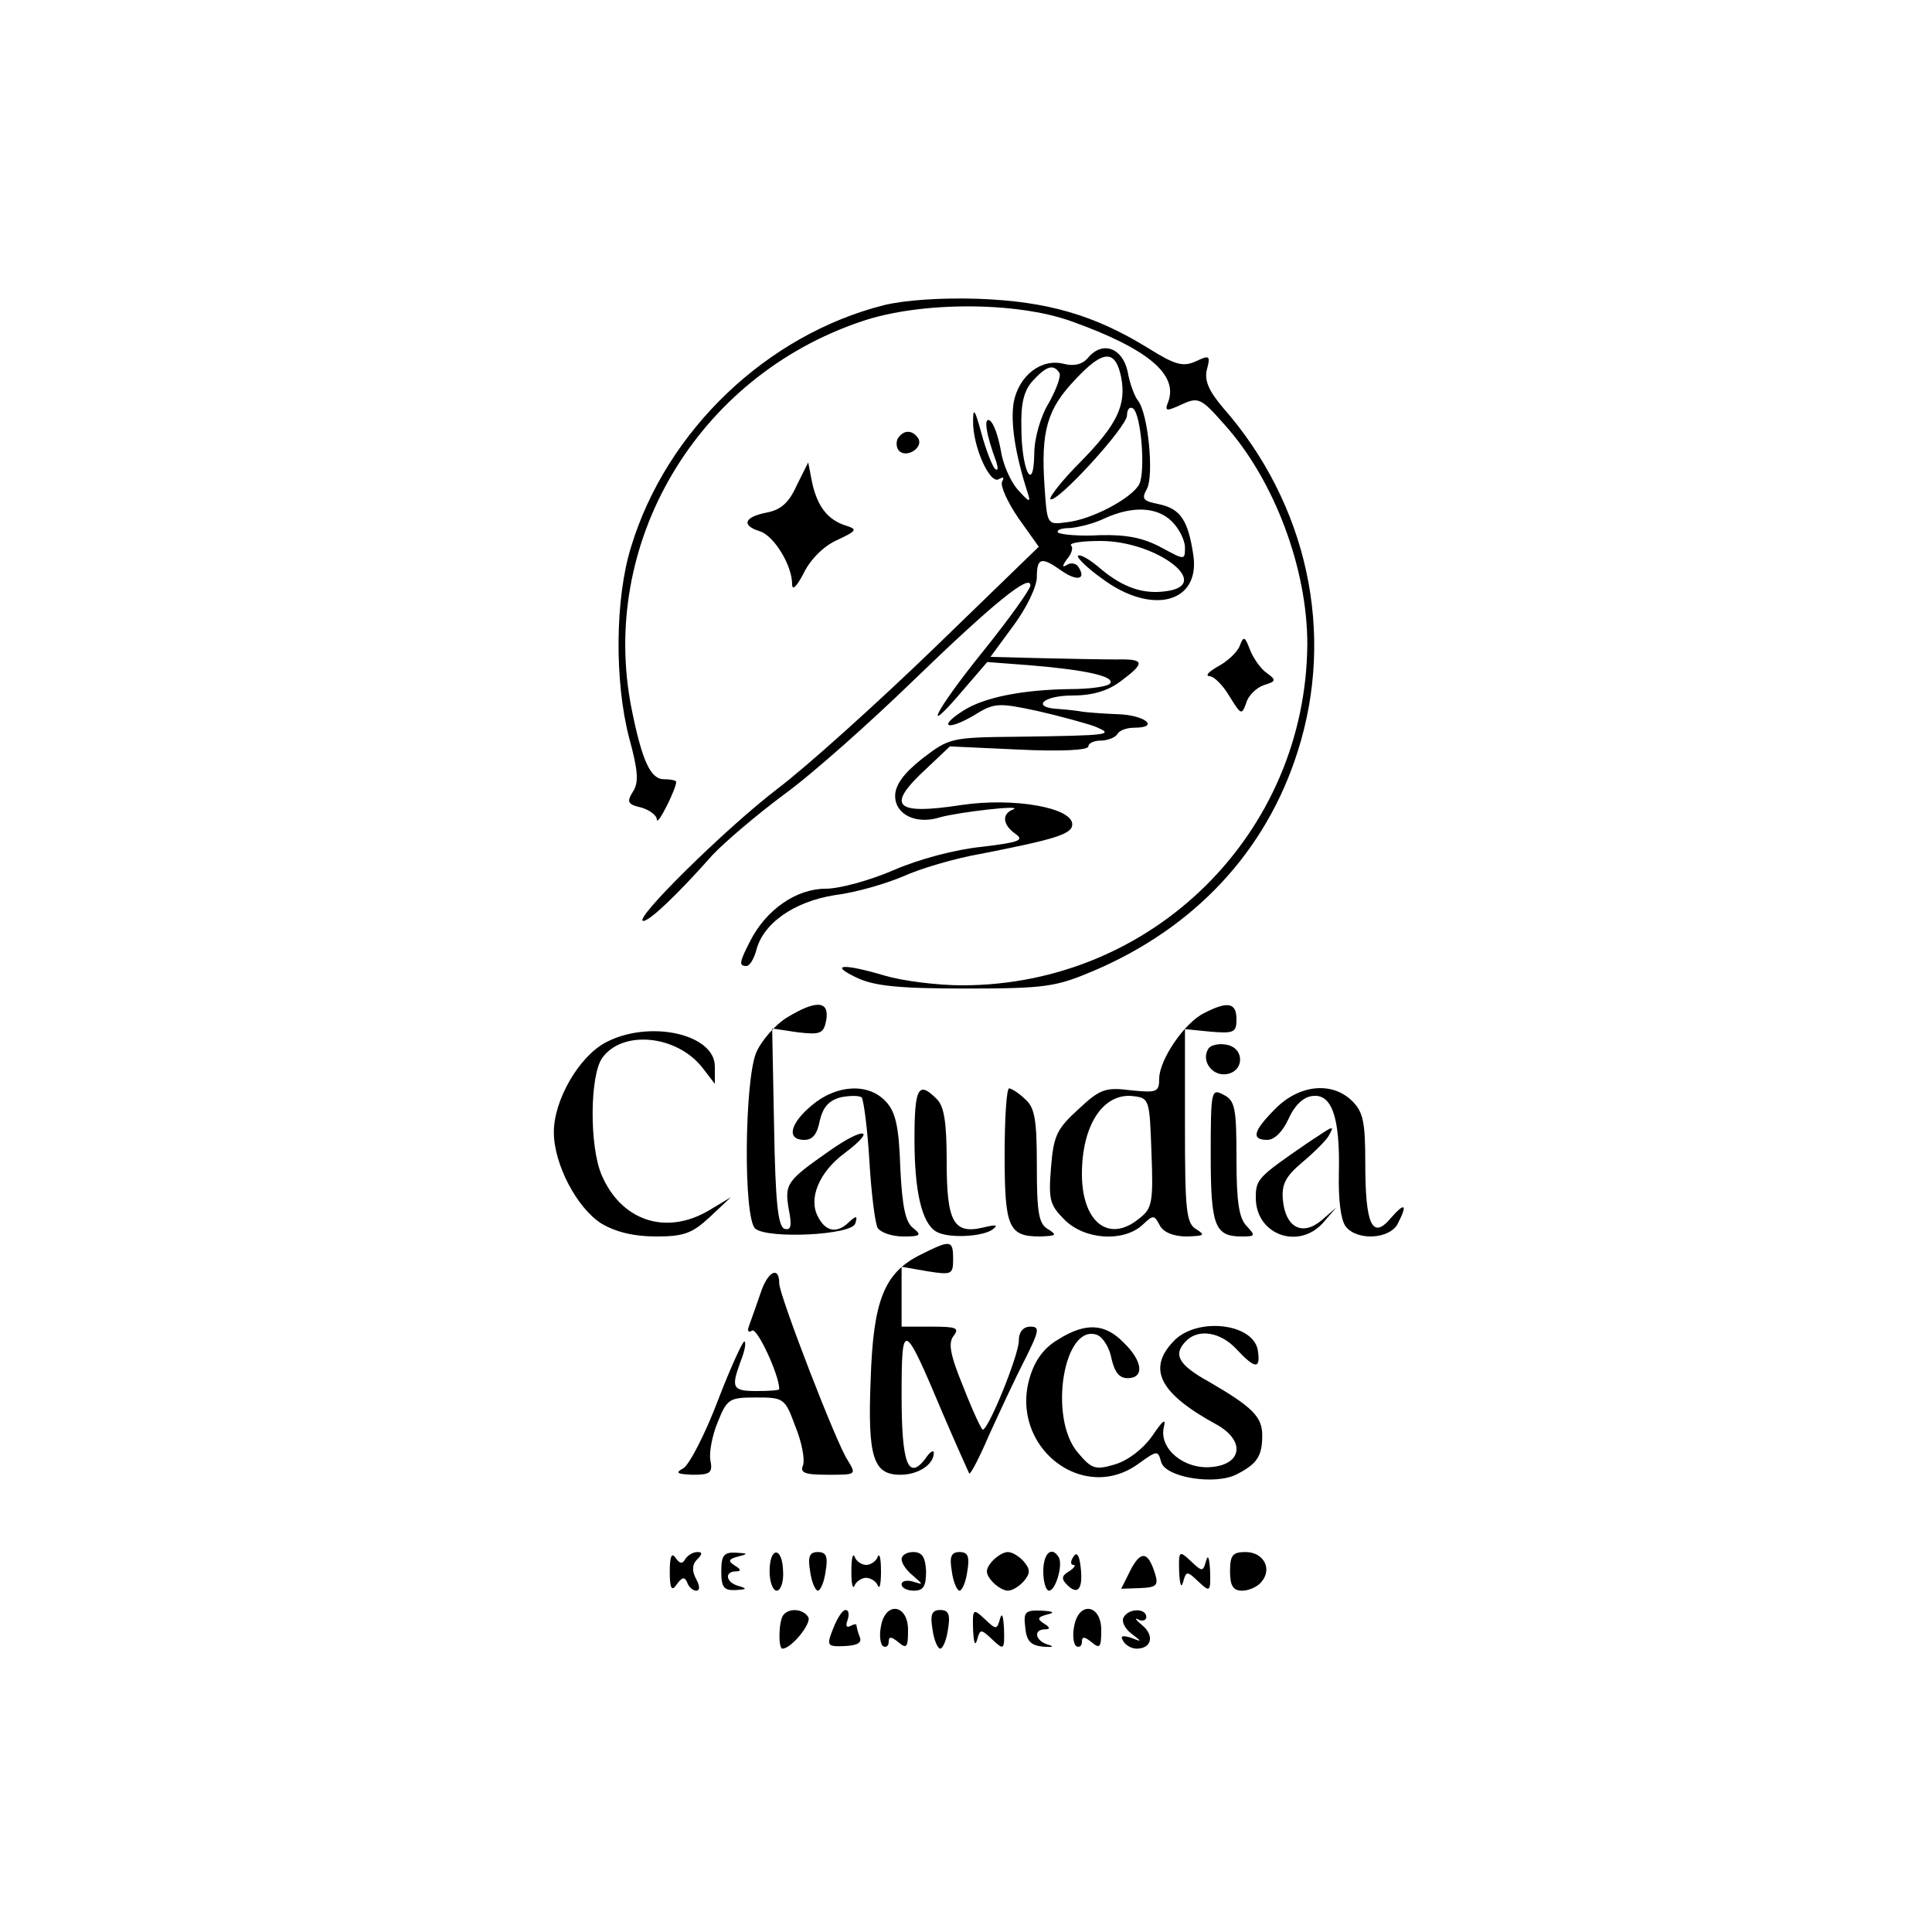
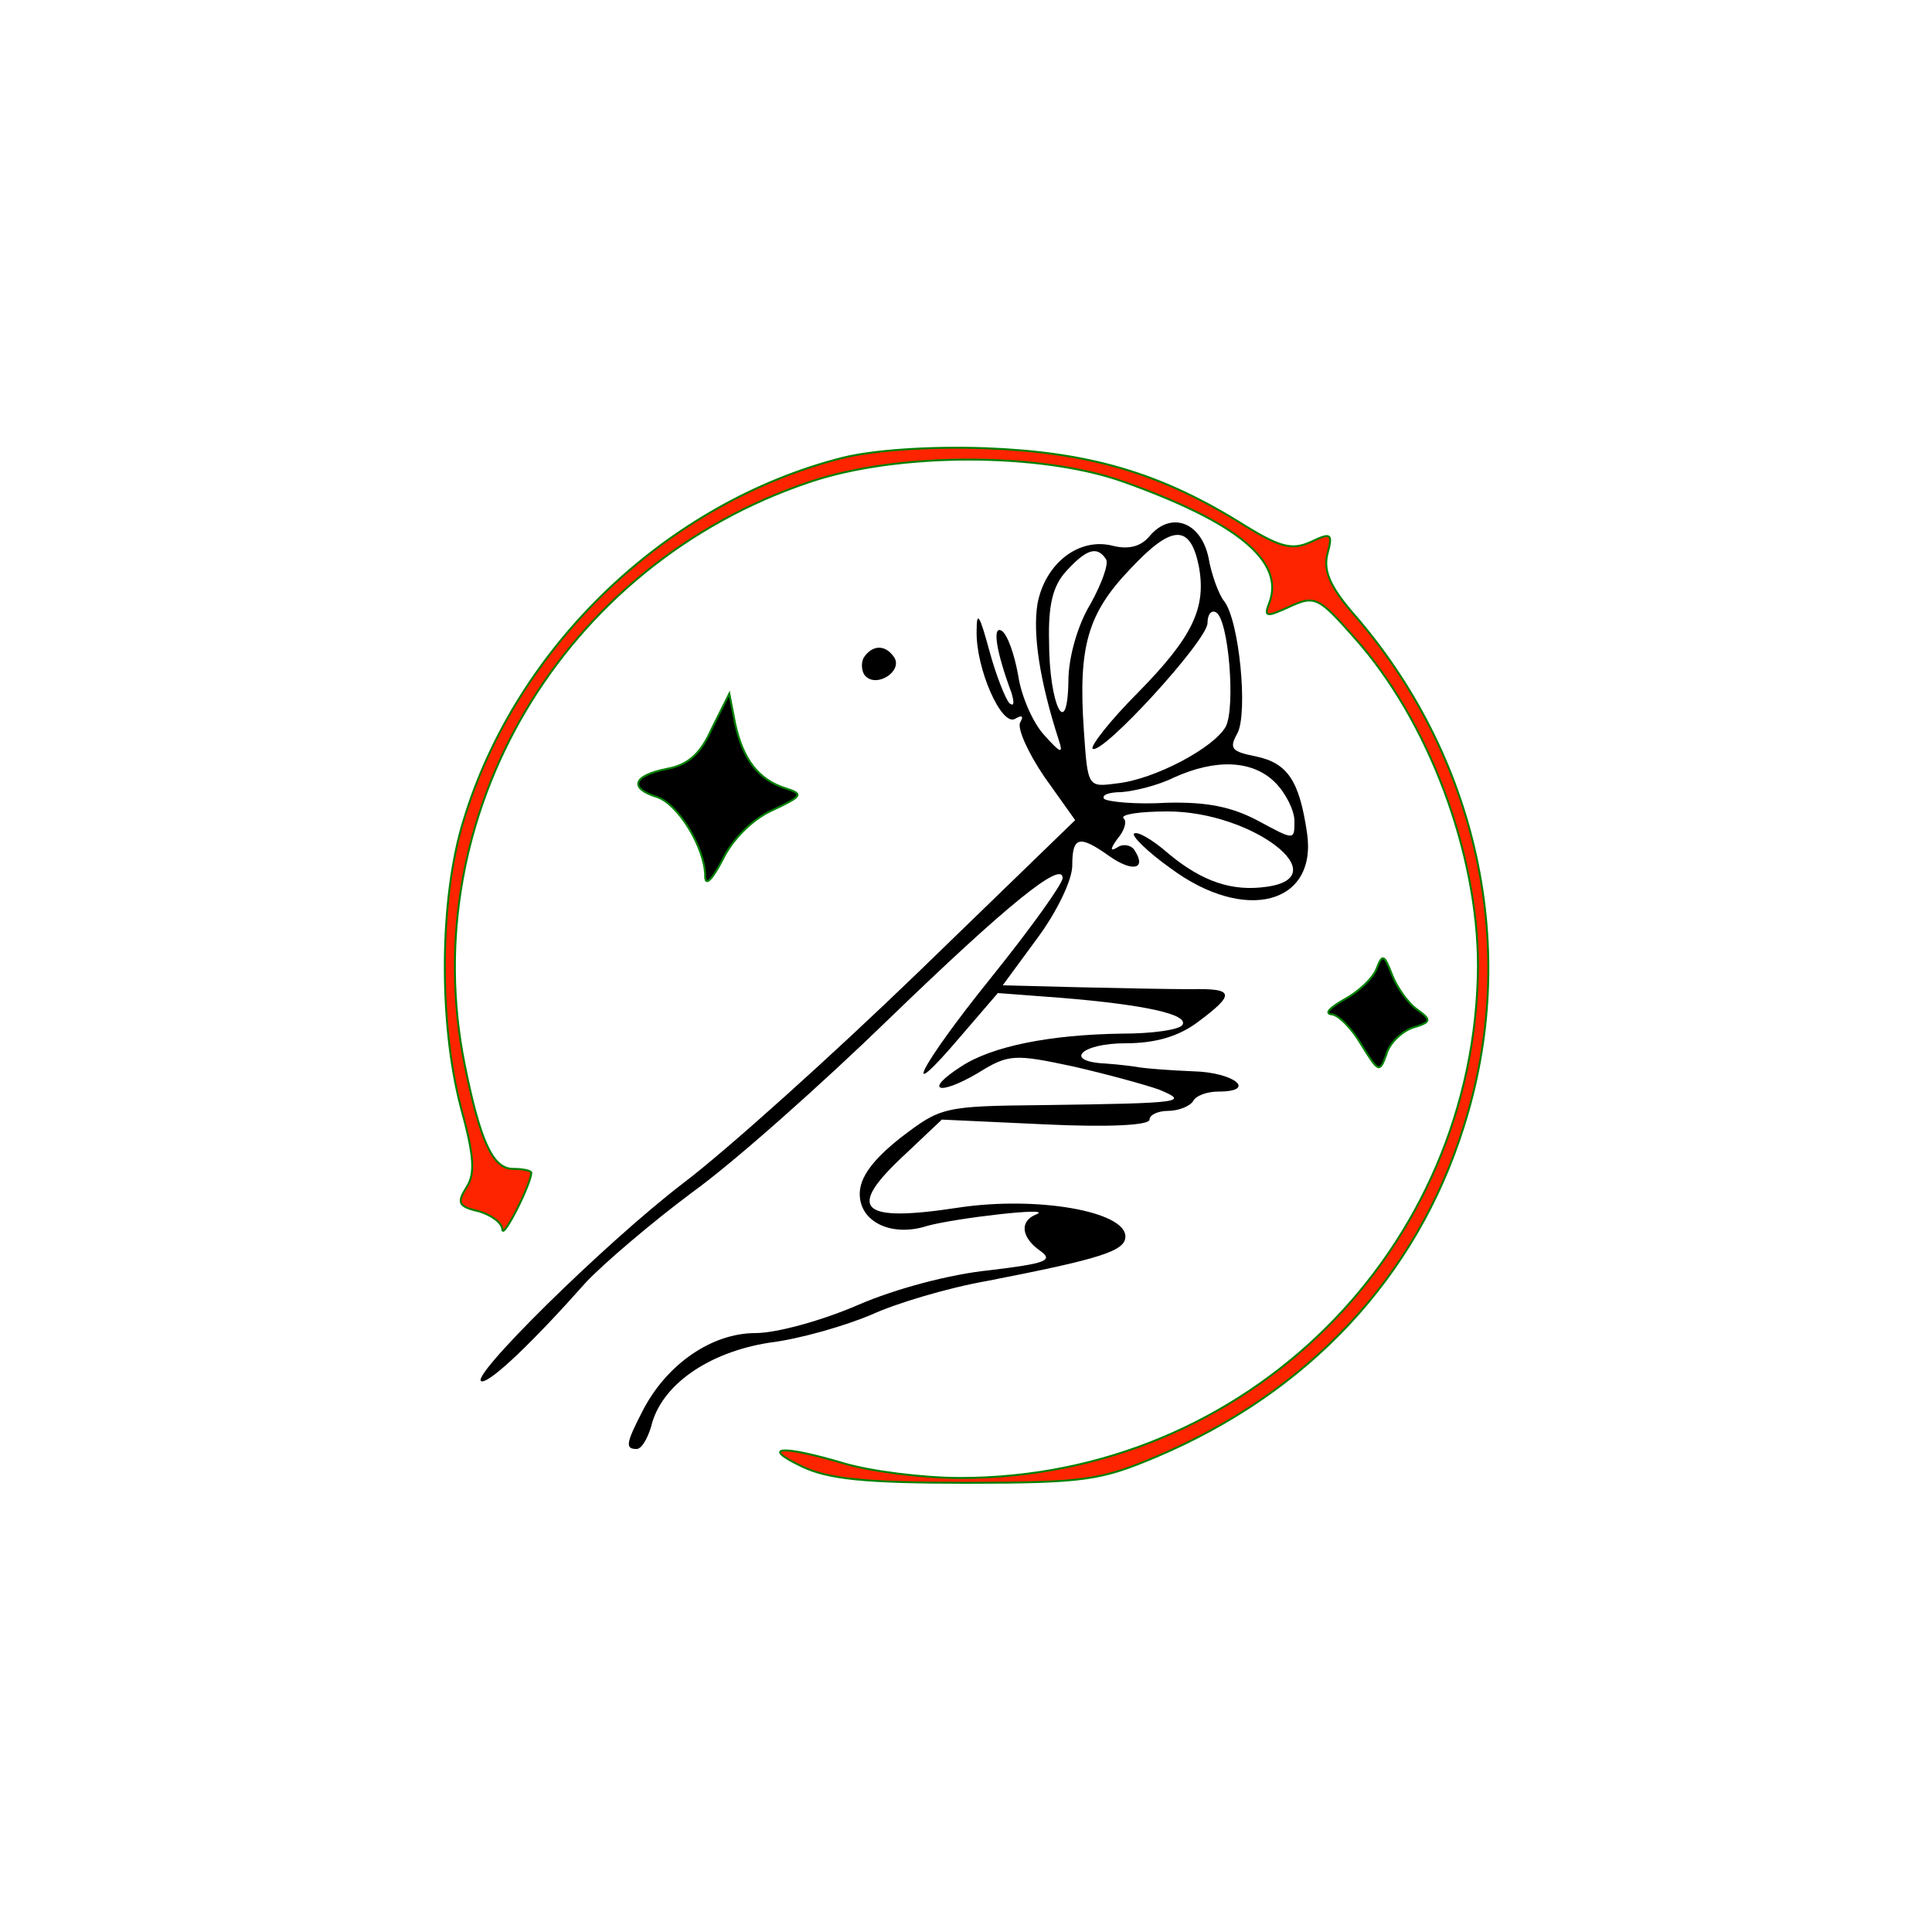
- <svg xmlns="http://www.w3.org/2000/svg" version="1.0" width="300pt" height="300pt" viewBox="0 0 300 300" preserveAspectRatio="xMidYMid meet">
-   <g transform="translate(0,300) scale(0.1,-0.1)" fill="#000000" stroke="none">
-     <path d="M1372 2526 c-181 -46 -337 -194 -392 -375 -25 -80 -26 -209 -3 -297 14 -51 15 -69 6 -83 -10 -16 -9 -20 13 -25 13 -4 24 -12 24 -19 1 -10 30 48 30 59 0 2 -8 4 -19 4 -21 0 -34 29 -50 108 -52 258 101 517 357 603 91 31 240 31 326 0 117 -42 166 -82 150 -125 -6 -15 -3 -15 21 -4 26 12 30 10 67 -32 77 -86 128 -223 128 -340 -2 -294 -240 -530 -536 -530 -39 0 -93 7 -120 15 -64 19 -88 18 -44 -3 27 -13 65 -17 170 -17 124 0 140 3 197 27 158 67 269 186 318 341 59 184 15 385 -116 534 -22 26 -29 42 -25 59 6 22 4 23 -17 13 -20 -9 -32 -6 -75 21 -83 51 -156 72 -262 76 -58 2 -116 -2 -148 -10z" />
+ <svg xmlns="http://www.w3.org/2000/svg" version="1.0" width="200pt" height="200pt" viewBox="0 0 200 200" preserveAspectRatio="xMidYMid meet">
+   <g transform="translate(-50,300) scale(0.1,-0.1)" fill="#000000" stroke="none">
+     <path stroke="green" stroke-width="2" fill="#ff2400" d="M1372 2526 c-181 -46 -337 -194 -392 -375 -25 -80 -26 -209 -3 -297 14 -51 15 -69 6 -83 -10 -16 -9 -20 13 -25 13 -4 24 -12 24 -19 1 -10 30 48 30 59 0 2 -8 4 -19 4 -21 0 -34 29 -50 108 -52 258 101 517 357 603 91 31 240 31 326 0 117 -42 166 -82 150 -125 -6 -15 -3 -15 21 -4 26 12 30 10 67 -32 77 -86 128 -223 128 -340 -2 -294 -240 -530 -536 -530 -39 0 -93 7 -120 15 -64 19 -88 18 -44 -3 27 -13 65 -17 170 -17 124 0 140 3 197 27 158 67 269 186 318 341 59 184 15 385 -116 534 -22 26 -29 42 -25 59 6 22 4 23 -17 13 -20 -9 -32 -6 -75 21 -83 51 -156 72 -262 76 -58 2 -116 -2 -148 -10z" />
    <path d="M1690 2445 c-9 -11 -22 -14 -38 -10 -35 9 -70 -18 -78 -60 -5 -31 2 -79 22 -141 5 -15 2 -14 -15 5 -12 13 -24 41 -27 62 -4 22 -11 42 -17 46 -10 6 -6 -21 10 -64 3 -10 3 -15 -2 -11 -4 4 -14 29 -21 55 -10 37 -13 41 -13 20 -1 -39 26 -100 40 -91 7 4 9 3 5 -4 -3 -6 8 -31 25 -56 l32 -45 -162 -157 c-89 -86 -199 -185 -244 -219 -81 -62 -226 -205 -208 -205 10 0 53 41 108 103 18 19 67 61 110 93 43 31 134 112 203 179 122 118 180 165 180 146 0 -6 -33 -52 -74 -103 -75 -93 -97 -138 -30 -59 l37 43 66 -5 c85 -7 132 -17 125 -28 -3 -5 -31 -9 -62 -9 -75 -1 -135 -13 -167 -34 -39 -25 -24 -31 17 -7 32 20 38 20 99 7 35 -8 75 -19 89 -24 31 -13 26 -14 -120 -16 -104 -1 -106 -2 -148 -34 -29 -23 -42 -41 -42 -58 0 -29 33 -45 70 -33 29 8 132 20 113 12 -18 -7 -16 -24 4 -38 14 -10 5 -13 -53 -20 -40 -4 -97 -19 -136 -36 -37 -16 -84 -29 -106 -29 -45 0 -92 -32 -117 -81 -17 -33 -18 -39 -6 -39 5 0 11 10 15 23 10 43 59 77 122 87 33 4 80 18 106 29 26 12 80 28 120 35 118 23 143 31 143 46 0 26 -91 42 -172 30 -104 -16 -118 -2 -55 56 l37 35 108 -5 c64 -3 107 -1 107 5 0 5 9 9 19 9 11 0 23 5 26 10 3 6 15 10 26 10 41 0 17 20 -26 21 -25 1 -49 3 -55 4 -5 1 -21 3 -35 4 -45 2 -26 21 20 21 31 0 55 7 75 22 39 29 38 35 -7 34 -21 0 -73 1 -116 2 l-79 2 36 49 c20 27 36 60 36 75 0 30 7 32 38 10 24 -17 39 -14 27 5 -3 6 -12 8 -18 4 -8 -5 -8 -2 0 9 7 8 10 18 6 21 -3 4 17 7 46 7 87 0 176 -68 102 -78 -35 -5 -66 5 -101 34 -17 15 -33 24 -36 21 -3 -2 14 -19 38 -36 77 -57 152 -37 141 37 -8 54 -20 72 -53 79 -25 5 -28 8 -19 24 11 21 2 117 -14 137 -5 6 -13 27 -16 45 -8 37 -39 48 -61 22z m51 -31 c8 -43 -6 -73 -63 -131 -29 -29 -49 -55 -47 -58 9 -8 119 112 119 130 0 9 4 14 9 11 13 -8 20 -98 10 -118 -12 -22 -74 -55 -113 -59 -30 -4 -30 -4 -34 55 -6 87 4 121 48 167 43 46 62 47 71 3z m-96 7 c3 -5 -5 -26 -16 -46 -13 -21 -23 -55 -23 -80 -1 -63 -20 -25 -20 41 -1 38 4 58 18 73 21 23 32 26 41 12z m175 -231 c11 -11 20 -29 20 -40 0 -20 0 -20 -37 0 -28 15 -54 20 -95 19 -32 -2 -61 1 -65 4 -3 4 5 7 18 7 13 1 38 7 54 15 44 20 82 18 105 -5z" />
    <path d="M1394 2319 c-3 -6 -2 -15 2 -19 12 -12 38 5 30 19 -9 14 -23 14 -32 0z" />
-     <path d="M1237 2246 c-12 -27 -25 -38 -47 -42 -35 -7 -39 -20 -10 -29 22 -7 50 -53 50 -82 0 -11 7 -4 18 17 10 21 31 42 51 51 32 15 33 17 14 23 -28 9 -44 30 -52 67 l-6 31 -18 -36z" />
-     <path d="M1925 1997 c-4 -10 -19 -24 -34 -32 -14 -8 -20 -14 -13 -15 7 0 21 -14 31 -31 18 -29 19 -30 26 -11 3 12 16 24 27 28 20 6 20 8 5 19 -9 6 -21 23 -26 36 -8 21 -10 22 -16 6z" />
-     <path d="M1222 1420 c-18 -11 -40 -36 -48 -55 -18 -45 -20 -258 -1 -273 20 -16 149 -10 155 8 4 12 2 13 -9 3 -19 -19 -37 -16 -49 8 -15 28 2 69 41 98 52 39 31 42 -23 4 -67 -47 -70 -51 -63 -92 5 -25 3 -32 -7 -29 -10 4 -14 42 -16 158 l-3 153 40 -6 c35 -4 40 -2 44 19 5 30 -15 32 -61 4z" />
-     <path d="M1870 1427 c-31 -15 -70 -73 -70 -102 0 -21 -4 -22 -44 -18 -39 5 -48 2 -81 -29 -34 -31 -39 -41 -43 -91 -4 -50 -2 -58 21 -81 31 -31 90 -35 120 -9 18 17 19 17 28 0 6 -11 22 -17 42 -17 27 1 29 2 15 11 -16 9 -18 28 -18 161 l0 150 40 -4 c36 -3 40 -1 40 19 0 26 -13 29 -50 10z m-82 -217 c3 -77 1 -87 -19 -102 -47 -39 -89 -6 -89 69 0 76 33 126 79 121 26 -3 26 -5 29 -88z" />
-     <path d="M940 1381 c-41 -22 -80 -89 -80 -139 0 -50 36 -118 74 -142 22 -13 50 -20 85 -20 43 0 56 5 83 30 l33 31 -35 -21 c-67 -39 -136 -15 -166 56 -19 45 -18 154 1 181 31 44 115 36 155 -14 l20 -26 0 27 c0 51 -103 73 -170 37z" />
-     <path d="M1876 1371 c-11 -18 6 -42 28 -39 29 4 29 42 -1 46 -11 2 -24 -1 -27 -7z" />
-     <path d="M1261 1284 c-35 -29 -40 -54 -12 -54 13 0 20 9 24 30 5 21 14 31 32 36 14 3 29 3 33 0 3 -4 9 -48 12 -99 3 -51 9 -98 13 -104 5 -7 22 -13 40 -13 26 0 29 2 15 13 -12 9 -17 33 -20 93 -2 63 -7 87 -22 103 -27 30 -77 27 -115 -5z" />
-     <path d="M1420 1231 c0 -80 11 -129 33 -143 17 -11 69 -9 87 2 11 8 8 9 -13 4 -46 -11 -57 8 -57 102 0 62 -4 87 -16 98 -28 28 -34 17 -34 -63z" />
-     <path d="M1560 1207 c0 -113 6 -127 55 -127 25 1 27 2 13 11 -15 8 -18 25 -18 98 0 72 -3 91 -18 104 -10 10 -22 17 -25 17 -4 0 -7 -46 -7 -103z" />
-     <path d="M1880 1207 c0 -110 6 -127 48 -127 21 0 22 1 8 16 -12 12 -16 37 -16 104 0 79 -2 91 -20 100 -19 10 -20 8 -20 -93z" />
-     <path d="M1981 1279 c-35 -35 -39 -49 -13 -49 11 0 24 13 33 33 9 20 22 33 36 35 31 5 44 -33 42 -119 -1 -43 3 -74 11 -84 18 -22 67 -19 80 4 16 31 12 35 -10 10 -29 -35 -40 -11 -40 84 0 64 -3 80 -20 97 -31 31 -82 26 -119 -11z" />
-     <path d="M2030 1225 c-77 -53 -80 -56 -80 -85 0 -58 68 -82 106 -37 l19 22 -23 -20 c-30 -25 -56 -11 -60 32 -2 24 4 36 30 58 18 15 37 34 41 41 10 18 9 17 -33 -11z" />
-     <path d="M1430 1052 c-57 -28 -74 -71 -78 -193 -5 -122 4 -149 46 -149 28 0 52 16 52 34 0 5 -6 2 -13 -9 -27 -35 -37 -7 -37 98 0 118 3 117 64 -28 21 -49 40 -91 41 -93 2 -2 16 25 31 60 16 35 40 87 55 116 23 46 24 52 9 52 -11 0 -18 -8 -18 -22 0 -22 -47 -138 -56 -138 -2 0 -16 30 -30 66 -21 51 -24 69 -15 80 9 12 4 14 -35 14 l-46 0 0 46 0 47 40 -7 c38 -6 40 -5 40 19 0 30 -4 30 -50 7z" />
-     <path d="M1181 992 c-7 -20 -15 -43 -18 -51 -3 -8 -1 -11 5 -7 8 4 42 -69 42 -91 0 -2 -16 -3 -35 -3 -38 0 -40 5 -25 46 6 15 9 29 6 31 -2 2 -21 -39 -41 -91 -20 -53 -45 -101 -54 -106 -13 -7 -10 -9 15 -10 27 0 31 3 27 23 -2 12 3 39 12 60 14 35 18 37 59 37 43 0 45 -1 61 -45 10 -24 15 -51 12 -60 -5 -12 2 -15 39 -15 44 0 44 0 30 23 -17 25 -106 256 -106 274 0 28 -18 19 -29 -15z" />
-     <path d="M1643 920 c-22 -13 -36 -32 -44 -59 -32 -107 83 -198 170 -133 28 20 29 20 34 2 6 -24 84 -37 118 -19 31 16 39 28 39 60 0 29 -15 44 -82 83 -49 27 -57 43 -36 64 19 19 53 14 78 -13 29 -31 38 -32 33 -1 -8 42 -96 51 -131 13 -41 -43 -21 -81 67 -129 45 -25 40 -62 -8 -66 -42 -4 -81 28 -74 61 4 16 -1 12 -18 -13 -15 -21 -38 -38 -58 -44 -30 -9 -36 -7 -57 18 -47 54 -22 203 30 183 9 -4 19 -20 22 -37 5 -21 12 -30 25 -30 26 0 24 26 -6 55 -29 30 -59 32 -102 5z" />
-     <path d="M1040 560 c0 -27 3 -32 11 -20 8 11 12 12 16 3 2 -7 9 -13 14 -13 6 0 6 7 0 18 -7 13 -6 23 1 30 9 9 9 12 1 12 -7 0 -15 -5 -19 -11 -4 -8 -9 -7 -15 2 -6 9 -9 2 -9 -21z" />
-     <path d="M1120 560 c0 -25 4 -30 23 -29 16 1 18 2 5 6 -21 5 -24 23 -5 23 8 0 8 3 -2 9 -11 7 -10 10 5 14 16 4 16 5 -3 6 -19 1 -23 -4 -23 -29z" />
-     <path d="M1195 560 c0 -16 5 -30 11 -30 6 0 11 13 10 30 -1 39 -21 39 -21 0z" />
-     <path d="M1258 560 c2 -16 8 -30 12 -30 4 0 10 14 12 30 4 23 1 30 -12 30 -13 0 -16 -7 -12 -30z" />
-     <path d="M1322 560 c0 -19 2 -29 5 -22 2 6 11 12 18 12 7 0 16 -6 18 -12 3 -7 5 3 5 22 0 19 -2 29 -5 23 -2 -7 -11 -13 -18 -13 -7 0 -16 6 -18 13 -3 6 -5 -4 -5 -23z" />
-     <path d="M1400 579 c0 -7 8 -18 18 -26 16 -14 16 -14 0 -9 -10 3 -18 1 -18 -4 0 -6 9 -10 19 -10 15 0 19 7 19 30 -1 22 -6 30 -20 30 -10 0 -18 -5 -18 -11z" />
-     <path d="M1478 560 c2 -16 8 -30 12 -30 4 0 10 14 12 30 4 23 1 30 -12 30 -13 0 -16 -7 -12 -30z" />
-     <path d="M1540 575 c-10 -12 -10 -18 0 -30 7 -8 18 -15 25 -15 7 0 18 7 25 15 10 12 10 18 0 30 -7 8 -18 15 -25 15 -7 0 -18 -7 -25 -15z" />
-     <path d="M1620 560 c0 -16 4 -30 9 -30 10 0 22 40 15 52 -11 18 -24 6 -24 -22z" />
-     <path d="M1667 583 c-5 -7 -5 -13 0 -13 4 0 1 -5 -7 -10 -12 -7 -12 -12 -3 -21 17 -17 25 -6 21 28 -2 18 -6 24 -11 16z" />
-     <path d="M1756 563 l-15 -30 29 1 c25 1 29 4 24 21 -11 36 -22 38 -38 8z" />
-     <path d="M1831 559 c1 -19 3 -26 6 -16 5 18 6 18 24 1 18 -17 19 -16 18 17 -1 19 -3 26 -6 16 -5 -18 -6 -18 -24 -1 -18 17 -19 16 -18 -17z" />
-     <path d="M1910 560 c0 -23 5 -30 19 -30 10 0 24 6 30 14 17 20 3 46 -25 46 -20 0 -24 -5 -24 -30z" />
-     <path d="M1217 493 c-8 -8 -9 -53 -2 -53 14 0 46 40 40 49 -7 12 -28 15 -38 4z" />
-     <path d="M1294 472 c-11 -28 -10 -29 18 -28 19 1 27 5 23 14 -3 8 -5 16 -5 18 0 3 -4 2 -10 -1 -6 -3 -7 1 -4 9 3 9 2 16 -3 16 -5 0 -13 -13 -19 -28z" />
-     <path d="M1368 475 c-3 -14 -1 -28 3 -31 5 -3 9 0 9 7 0 8 4 8 15 -1 13 -11 15 -8 15 19 0 40 -35 45 -42 6z" />
-     <path d="M1448 470 c2 -16 8 -30 12 -30 4 0 10 14 12 30 4 23 1 30 -12 30 -13 0 -16 -7 -12 -30z" />
-     <path d="M1511 469 c1 -19 3 -26 6 -16 5 18 6 18 24 1 18 -17 19 -16 18 17 -1 19 -3 26 -6 16 -5 -18 -6 -18 -24 -1 -18 17 -19 16 -18 -17z" />
-     <path d="M1592 473 c2 -22 9 -28 28 -30 14 -1 18 0 8 3 -21 6 -24 24 -5 24 8 0 8 3 -2 9 -11 7 -10 10 5 14 13 3 10 5 -9 6 -25 1 -28 -2 -25 -26z" />
-     <path d="M1668 475 c-3 -14 -1 -28 3 -31 5 -3 9 0 9 7 0 8 4 8 15 -1 13 -11 15 -8 15 19 0 40 -35 45 -42 6z" />
-     <path d="M1745 489 c-4 -6 1 -17 11 -25 18 -14 18 -14 0 -7 -13 4 -17 3 -12 -5 4 -7 13 -12 21 -12 23 0 28 20 9 36 -11 9 -13 13 -6 9 6 -3 12 -1 12 4 0 14 -27 14 -35 0z" />
+     <path stroke="green" stroke-width="2" d="M1237 2246 c-12 -27 -25 -38 -47 -42 -35 -7 -39 -20 -10 -29 22 -7 50 -53 50 -82 0 -11 7 -4 18 17 10 21 31 42 51 51 32 15 33 17 14 23 -28 9 -44 30 -52 67 l-6 31 -18 -36z" />
+     <path stroke="green" stroke-width="2" d="M1925 1997 c-4 -10 -19 -24 -34 -32 -14 -8 -20 -14 -13 -15 7 0 21 -14 31 -31 18 -29 19 -30 26 -11 3 12 16 24 27 28 20 6 20 8 5 19 -9 6 -21 23 -26 36 -8 21 -10 22 -16 6z" />
  </g>
</svg>
